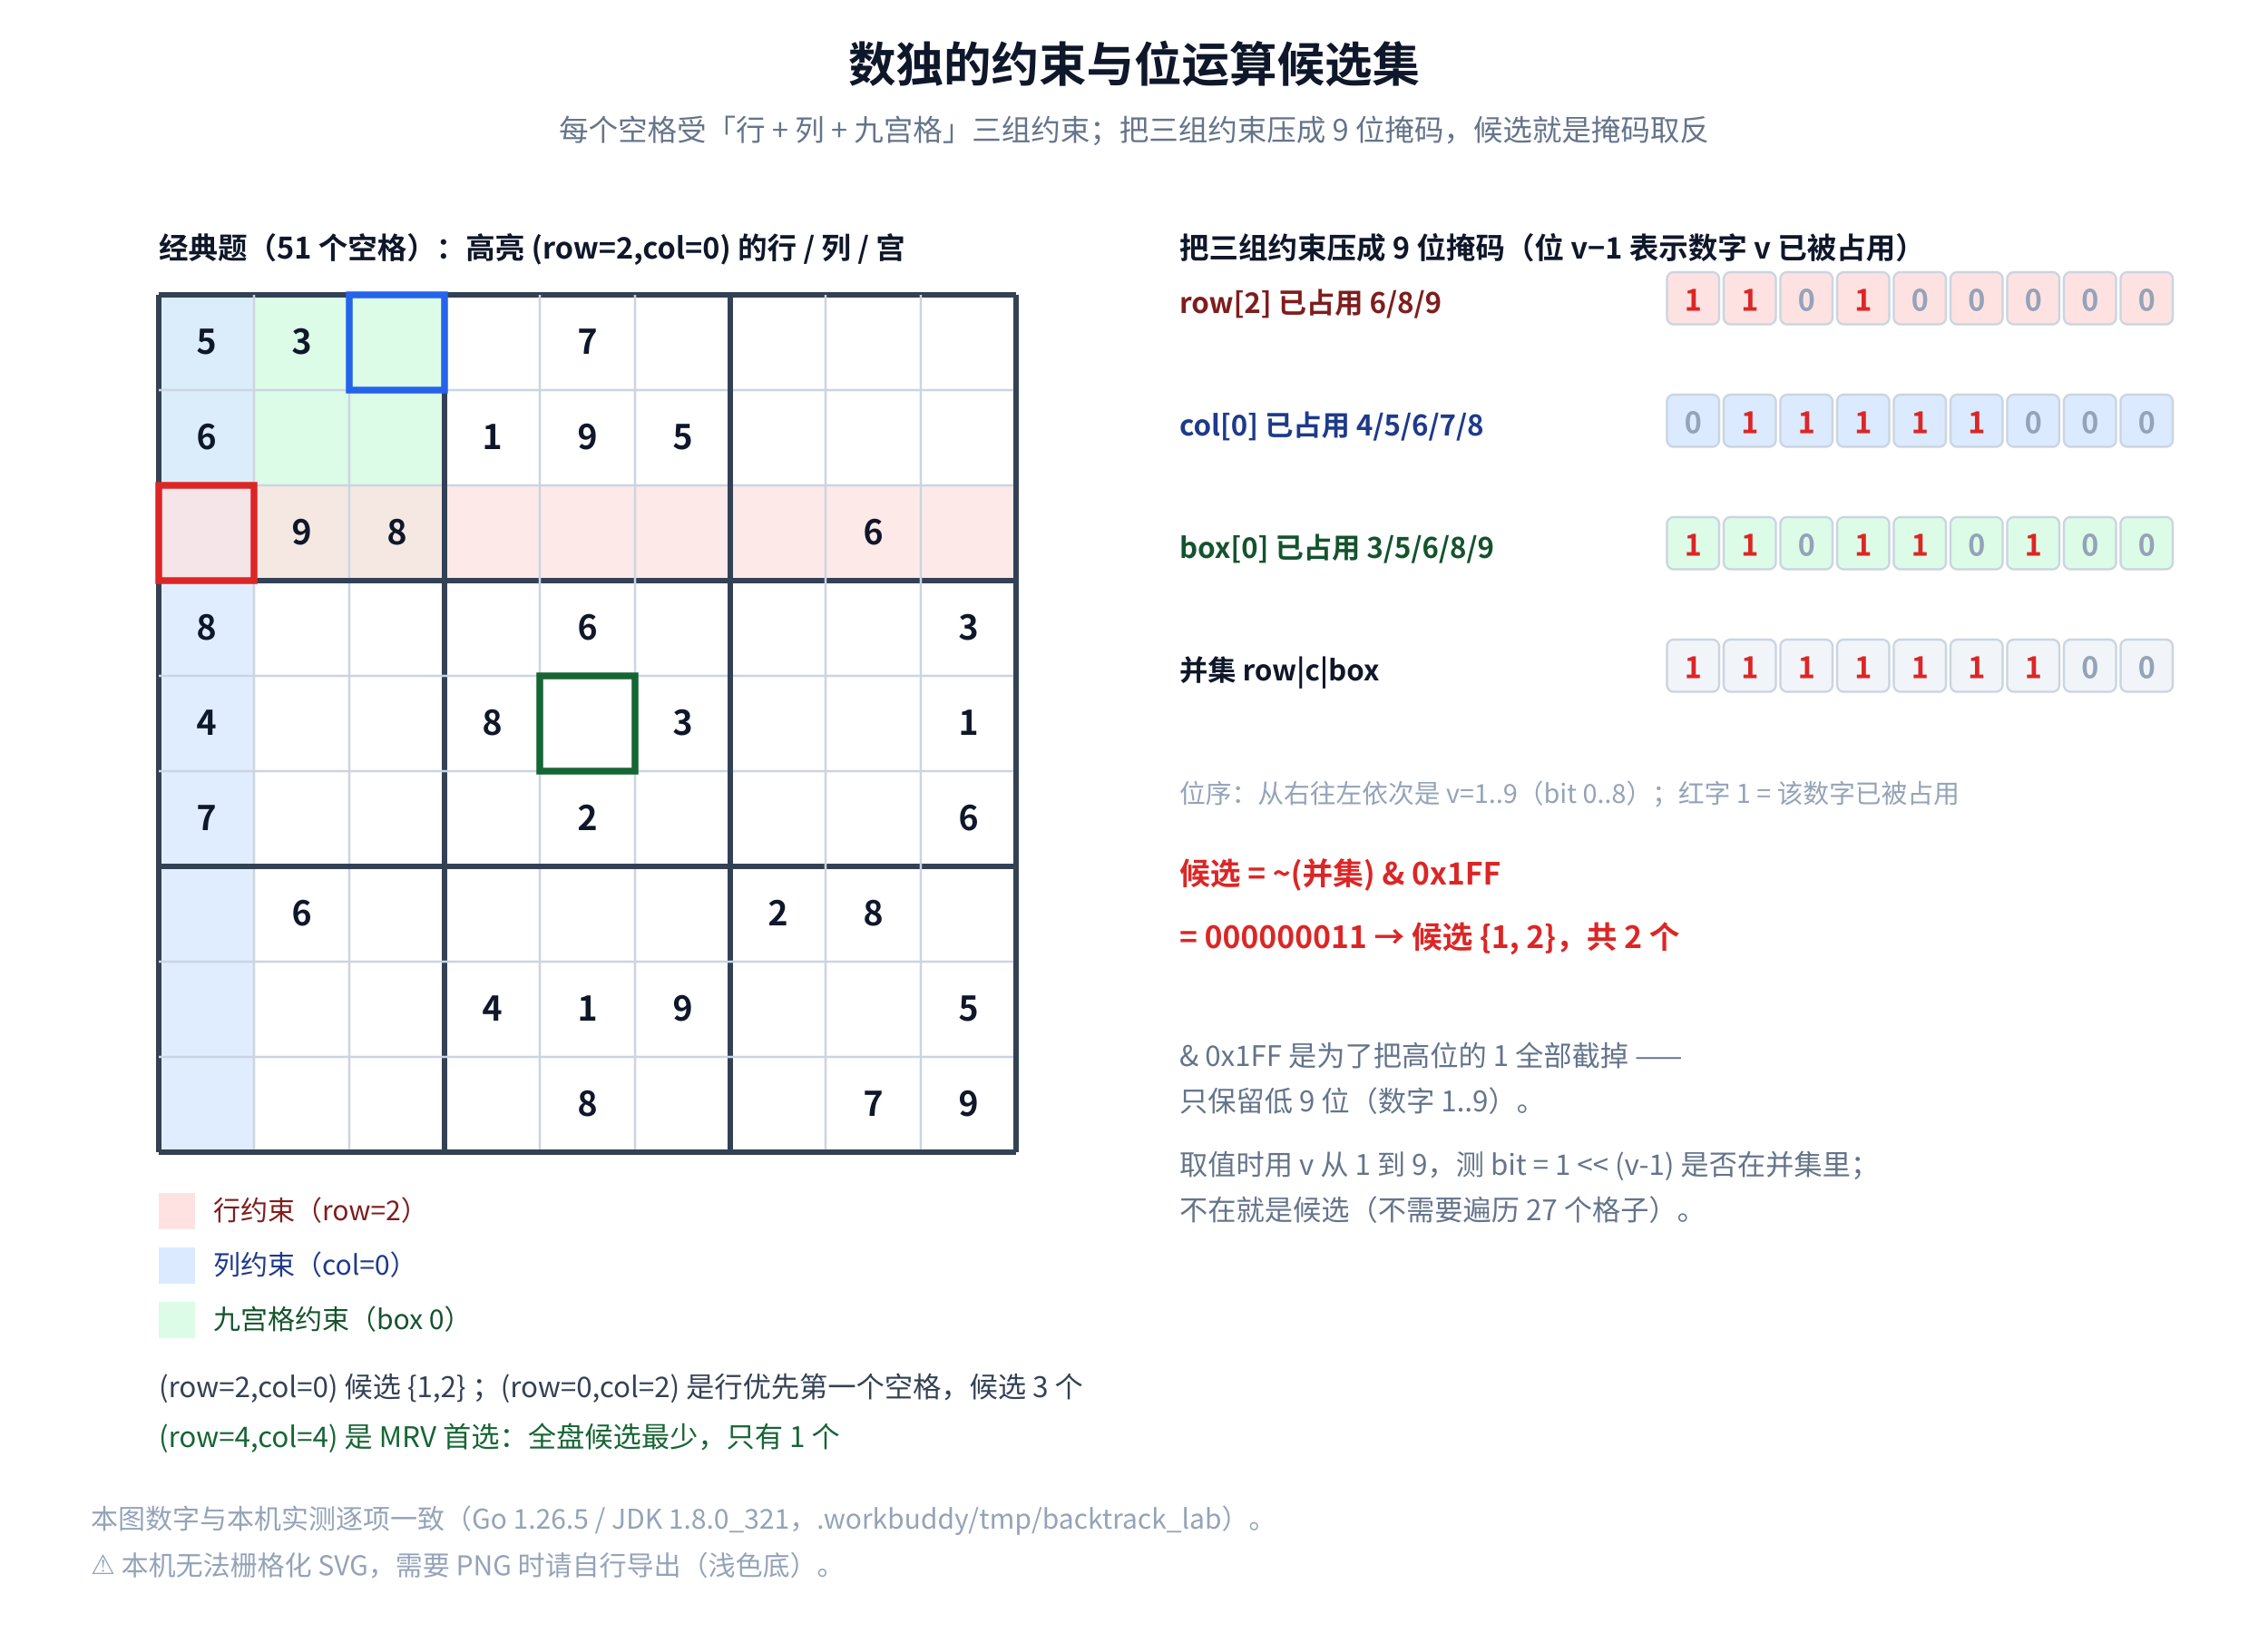
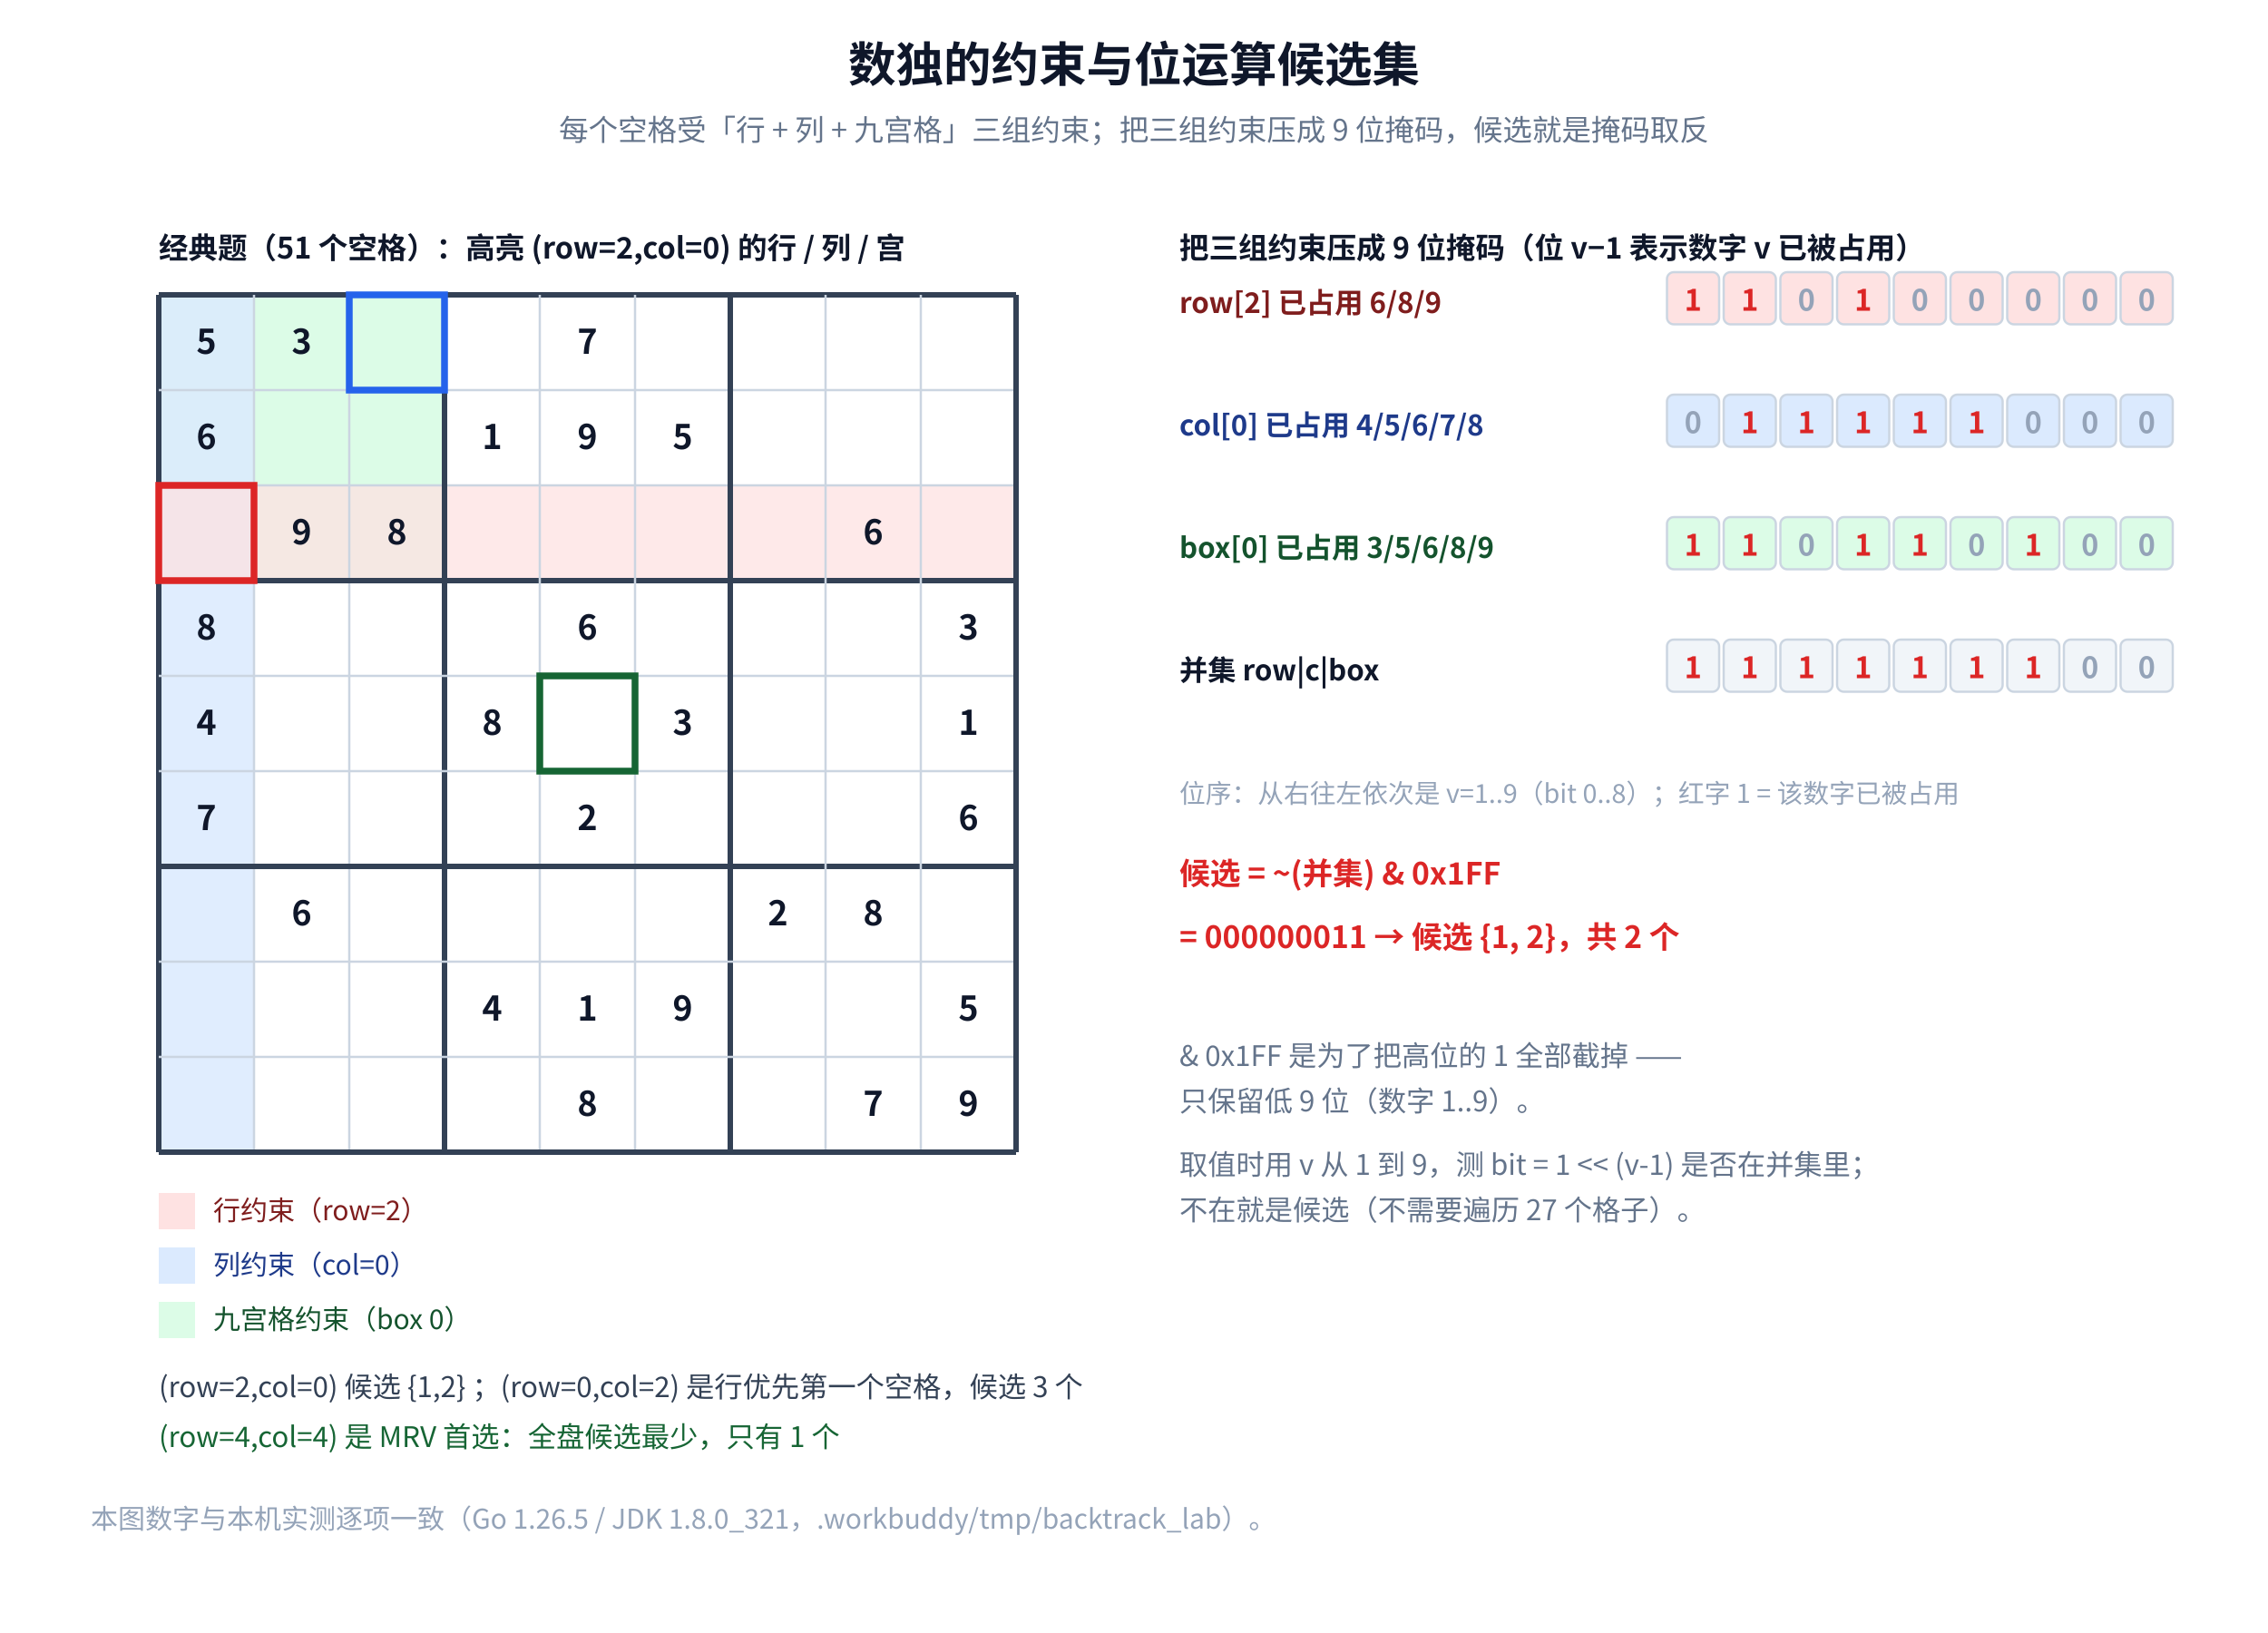
<svg xmlns="http://www.w3.org/2000/svg" viewBox="0 0 1000 720" width="1000" height="720" font-family="Microsoft YaHei, PingFang SC, Noto Sans CJK SC, sans-serif">
  <rect x="0" y="0" width="1000" height="720" fill="#ffffff" />
  <text x="500" y="36" font-size="21" fill="#0f172a" text-anchor="middle" font-weight="bold">数独的约束与位运算候选集</text>
  <text x="500" y="62" font-size="13" fill="#64748b" text-anchor="middle" font-weight="normal">每个空格受「行 + 列 + 九宫格」三组约束；把三组约束压成 9 位掩码，候选就是掩码取反</text>
  <text x="70" y="114" font-size="13" fill="#0f172a" text-anchor="start" font-weight="bold">经典题（51 个空格）：高亮 (row=2,col=0) 的行 / 列 / 宫</text>
  <rect x="70" y="130" width="42" height="42" fill="#dcfce7" opacity="1.0" />
  <rect x="70" y="130" width="42" height="42" fill="#dbeafe" opacity="0.85" />
  <rect x="112" y="130" width="42" height="42" fill="#dcfce7" opacity="1.0" />
  <rect x="154" y="130" width="42" height="42" fill="#dcfce7" opacity="1.0" />
  <rect x="70" y="172" width="42" height="42" fill="#dcfce7" opacity="1.0" />
  <rect x="70" y="172" width="42" height="42" fill="#dbeafe" opacity="0.85" />
  <rect x="112" y="172" width="42" height="42" fill="#dcfce7" opacity="1.0" />
  <rect x="154" y="172" width="42" height="42" fill="#dcfce7" opacity="1.0" />
  <rect x="70" y="214" width="42" height="42" fill="#dcfce7" opacity="1.0" />
  <rect x="70" y="214" width="42" height="42" fill="#dbeafe" opacity="0.85" />
  <rect x="70" y="214" width="42" height="42" fill="#fee2e2" opacity="0.75" />
  <rect x="112" y="214" width="42" height="42" fill="#dcfce7" opacity="1.0" />
  <rect x="112" y="214" width="42" height="42" fill="#fee2e2" opacity="0.75" />
  <rect x="154" y="214" width="42" height="42" fill="#dcfce7" opacity="1.0" />
  <rect x="154" y="214" width="42" height="42" fill="#fee2e2" opacity="0.75" />
  <rect x="196" y="214" width="42" height="42" fill="#fee2e2" opacity="0.75" />
  <rect x="238" y="214" width="42" height="42" fill="#fee2e2" opacity="0.75" />
  <rect x="280" y="214" width="42" height="42" fill="#fee2e2" opacity="0.75" />
  <rect x="322" y="214" width="42" height="42" fill="#fee2e2" opacity="0.75" />
  <rect x="364" y="214" width="42" height="42" fill="#fee2e2" opacity="0.75" />
  <rect x="406" y="214" width="42" height="42" fill="#fee2e2" opacity="0.75" />
  <rect x="70" y="256" width="42" height="42" fill="#dbeafe" opacity="0.85" />
  <rect x="70" y="298" width="42" height="42" fill="#dbeafe" opacity="0.85" />
  <rect x="70" y="340" width="42" height="42" fill="#dbeafe" opacity="0.85" />
  <rect x="70" y="382" width="42" height="42" fill="#dbeafe" opacity="0.85" />
  <rect x="70" y="424" width="42" height="42" fill="#dbeafe" opacity="0.85" />
  <rect x="70" y="466" width="42" height="42" fill="#dbeafe" opacity="0.85" />
  <line x1="70" y1="130" x2="70" y2="508" stroke="#334155" stroke-width="2.4" />
  <line x1="70" y1="130" x2="448" y2="130" stroke="#334155" stroke-width="2.4" />
  <line x1="112" y1="130" x2="112" y2="508" stroke="#cbd5e1" stroke-width="1" />
  <line x1="70" y1="172" x2="448" y2="172" stroke="#cbd5e1" stroke-width="1" />
  <line x1="154" y1="130" x2="154" y2="508" stroke="#cbd5e1" stroke-width="1" />
  <line x1="70" y1="214" x2="448" y2="214" stroke="#cbd5e1" stroke-width="1" />
  <line x1="196" y1="130" x2="196" y2="508" stroke="#334155" stroke-width="2.4" />
  <line x1="70" y1="256" x2="448" y2="256" stroke="#334155" stroke-width="2.4" />
  <line x1="238" y1="130" x2="238" y2="508" stroke="#cbd5e1" stroke-width="1" />
  <line x1="70" y1="298" x2="448" y2="298" stroke="#cbd5e1" stroke-width="1" />
  <line x1="280" y1="130" x2="280" y2="508" stroke="#cbd5e1" stroke-width="1" />
  <line x1="70" y1="340" x2="448" y2="340" stroke="#cbd5e1" stroke-width="1" />
  <line x1="322" y1="130" x2="322" y2="508" stroke="#334155" stroke-width="2.4" />
  <line x1="70" y1="382" x2="448" y2="382" stroke="#334155" stroke-width="2.4" />
  <line x1="364" y1="130" x2="364" y2="508" stroke="#cbd5e1" stroke-width="1" />
  <line x1="70" y1="424" x2="448" y2="424" stroke="#cbd5e1" stroke-width="1" />
  <line x1="406" y1="130" x2="406" y2="508" stroke="#cbd5e1" stroke-width="1" />
  <line x1="70" y1="466" x2="448" y2="466" stroke="#cbd5e1" stroke-width="1" />
  <line x1="448" y1="130" x2="448" y2="508" stroke="#334155" stroke-width="2.4" />
  <line x1="70" y1="508" x2="448" y2="508" stroke="#334155" stroke-width="2.4" />
  <text x="91.0" y="156.0" font-size="15" fill="#0f172a" text-anchor="middle" font-weight="bold">5</text>
  <text x="133.0" y="156.0" font-size="15" fill="#0f172a" text-anchor="middle" font-weight="bold">3</text>
  <text x="259.0" y="156.0" font-size="15" fill="#0f172a" text-anchor="middle" font-weight="bold">7</text>
  <text x="91.0" y="198.0" font-size="15" fill="#0f172a" text-anchor="middle" font-weight="bold">6</text>
  <text x="217.0" y="198.0" font-size="15" fill="#0f172a" text-anchor="middle" font-weight="bold">1</text>
  <text x="259.0" y="198.0" font-size="15" fill="#0f172a" text-anchor="middle" font-weight="bold">9</text>
  <text x="301.0" y="198.0" font-size="15" fill="#0f172a" text-anchor="middle" font-weight="bold">5</text>
  <text x="133.0" y="240.0" font-size="15" fill="#0f172a" text-anchor="middle" font-weight="bold">9</text>
  <text x="175.0" y="240.0" font-size="15" fill="#0f172a" text-anchor="middle" font-weight="bold">8</text>
  <text x="385.0" y="240.0" font-size="15" fill="#0f172a" text-anchor="middle" font-weight="bold">6</text>
  <text x="91.0" y="282.0" font-size="15" fill="#0f172a" text-anchor="middle" font-weight="bold">8</text>
  <text x="259.0" y="282.0" font-size="15" fill="#0f172a" text-anchor="middle" font-weight="bold">6</text>
  <text x="427.0" y="282.0" font-size="15" fill="#0f172a" text-anchor="middle" font-weight="bold">3</text>
  <text x="91.0" y="324.0" font-size="15" fill="#0f172a" text-anchor="middle" font-weight="bold">4</text>
  <text x="217.0" y="324.0" font-size="15" fill="#0f172a" text-anchor="middle" font-weight="bold">8</text>
  <text x="301.0" y="324.0" font-size="15" fill="#0f172a" text-anchor="middle" font-weight="bold">3</text>
  <text x="427.0" y="324.0" font-size="15" fill="#0f172a" text-anchor="middle" font-weight="bold">1</text>
  <text x="91.0" y="366.0" font-size="15" fill="#0f172a" text-anchor="middle" font-weight="bold">7</text>
  <text x="259.0" y="366.0" font-size="15" fill="#0f172a" text-anchor="middle" font-weight="bold">2</text>
  <text x="427.0" y="366.0" font-size="15" fill="#0f172a" text-anchor="middle" font-weight="bold">6</text>
  <text x="133.0" y="408.0" font-size="15" fill="#0f172a" text-anchor="middle" font-weight="bold">6</text>
  <text x="343.0" y="408.0" font-size="15" fill="#0f172a" text-anchor="middle" font-weight="bold">2</text>
  <text x="385.0" y="408.0" font-size="15" fill="#0f172a" text-anchor="middle" font-weight="bold">8</text>
  <text x="217.0" y="450.0" font-size="15" fill="#0f172a" text-anchor="middle" font-weight="bold">4</text>
  <text x="259.0" y="450.0" font-size="15" fill="#0f172a" text-anchor="middle" font-weight="bold">1</text>
  <text x="301.0" y="450.0" font-size="15" fill="#0f172a" text-anchor="middle" font-weight="bold">9</text>
  <text x="427.0" y="450.0" font-size="15" fill="#0f172a" text-anchor="middle" font-weight="bold">5</text>
  <text x="259.0" y="492.0" font-size="15" fill="#0f172a" text-anchor="middle" font-weight="bold">8</text>
  <text x="385.0" y="492.0" font-size="15" fill="#0f172a" text-anchor="middle" font-weight="bold">7</text>
  <text x="427.0" y="492.0" font-size="15" fill="#0f172a" text-anchor="middle" font-weight="bold">9</text>
  <rect x="70" y="214" width="42" height="42" fill="none" stroke="#dc2626" stroke-width="3" />
  <rect x="154" y="130" width="42" height="42" fill="none" stroke="#2563eb" stroke-width="3" />
  <rect x="238" y="298" width="42" height="42" fill="none" stroke="#166534" stroke-width="3" />
  <rect x="70" y="526" width="16" height="16" fill="#fee2e2" />
  <text x="94" y="538" font-size="12" fill="#7f1d1d" text-anchor="start" font-weight="normal">行约束（row=2）</text>
  <rect x="70" y="550" width="16" height="16" fill="#dbeafe" />
  <text x="94" y="562" font-size="12" fill="#1e3a8a" text-anchor="start" font-weight="normal">列约束（col=0）</text>
  <rect x="70" y="574" width="16" height="16" fill="#dcfce7" />
  <text x="94" y="586" font-size="12" fill="#14532d" text-anchor="start" font-weight="normal">九宫格约束（box 0）</text>
  <text x="70" y="616" font-size="12.5" fill="#334155" text-anchor="start" font-weight="normal">(row=2,col=0) 候选 {1,2} ；(row=0,col=2) 是行优先第一个空格，候选 3 个</text>
  <text x="70" y="638" font-size="12.5" fill="#166534" text-anchor="start" font-weight="normal">(row=4,col=4) 是 MRV 首选：全盘候选最少，只有 1 个</text>
  <text x="520" y="114" font-size="13" fill="#0f172a" text-anchor="start" font-weight="bold">把三组约束压成 9 位掩码（位 v−1 表示数字 v 已被占用）</text>
  <text x="520" y="138" font-size="12.5" fill="#7f1d1d" text-anchor="start" font-weight="bold">row[2] 已占用 6/8/9</text>
  <rect x="735" y="120" width="23" height="23" fill="#fee2e2" stroke="#cbd5e1" stroke-width="1" rx="3" />
  <text x="746.5" y="137" font-size="13" fill="#dc2626" text-anchor="middle" font-weight="bold">1</text>
  <rect x="760" y="120" width="23" height="23" fill="#fee2e2" stroke="#cbd5e1" stroke-width="1" rx="3" />
  <text x="771.5" y="137" font-size="13" fill="#dc2626" text-anchor="middle" font-weight="bold">1</text>
  <rect x="785" y="120" width="23" height="23" fill="#fee2e2" stroke="#cbd5e1" stroke-width="1" rx="3" />
  <text x="796.5" y="137" font-size="13" fill="#94a3b8" text-anchor="middle" font-weight="bold">0</text>
  <rect x="810" y="120" width="23" height="23" fill="#fee2e2" stroke="#cbd5e1" stroke-width="1" rx="3" />
  <text x="821.5" y="137" font-size="13" fill="#dc2626" text-anchor="middle" font-weight="bold">1</text>
  <rect x="835" y="120" width="23" height="23" fill="#fee2e2" stroke="#cbd5e1" stroke-width="1" rx="3" />
  <text x="846.5" y="137" font-size="13" fill="#94a3b8" text-anchor="middle" font-weight="bold">0</text>
  <rect x="860" y="120" width="23" height="23" fill="#fee2e2" stroke="#cbd5e1" stroke-width="1" rx="3" />
  <text x="871.5" y="137" font-size="13" fill="#94a3b8" text-anchor="middle" font-weight="bold">0</text>
  <rect x="885" y="120" width="23" height="23" fill="#fee2e2" stroke="#cbd5e1" stroke-width="1" rx="3" />
  <text x="896.5" y="137" font-size="13" fill="#94a3b8" text-anchor="middle" font-weight="bold">0</text>
  <rect x="910" y="120" width="23" height="23" fill="#fee2e2" stroke="#cbd5e1" stroke-width="1" rx="3" />
  <text x="921.5" y="137" font-size="13" fill="#94a3b8" text-anchor="middle" font-weight="bold">0</text>
  <rect x="935" y="120" width="23" height="23" fill="#fee2e2" stroke="#cbd5e1" stroke-width="1" rx="3" />
  <text x="946.5" y="137" font-size="13" fill="#94a3b8" text-anchor="middle" font-weight="bold">0</text>
  <text x="520" y="192" font-size="12.5" fill="#1e3a8a" text-anchor="start" font-weight="bold">col[0] 已占用 4/5/6/7/8</text>
  <rect x="735" y="174" width="23" height="23" fill="#dbeafe" stroke="#cbd5e1" stroke-width="1" rx="3" />
  <text x="746.5" y="191" font-size="13" fill="#94a3b8" text-anchor="middle" font-weight="bold">0</text>
  <rect x="760" y="174" width="23" height="23" fill="#dbeafe" stroke="#cbd5e1" stroke-width="1" rx="3" />
  <text x="771.5" y="191" font-size="13" fill="#dc2626" text-anchor="middle" font-weight="bold">1</text>
  <rect x="785" y="174" width="23" height="23" fill="#dbeafe" stroke="#cbd5e1" stroke-width="1" rx="3" />
  <text x="796.5" y="191" font-size="13" fill="#dc2626" text-anchor="middle" font-weight="bold">1</text>
  <rect x="810" y="174" width="23" height="23" fill="#dbeafe" stroke="#cbd5e1" stroke-width="1" rx="3" />
  <text x="821.5" y="191" font-size="13" fill="#dc2626" text-anchor="middle" font-weight="bold">1</text>
  <rect x="835" y="174" width="23" height="23" fill="#dbeafe" stroke="#cbd5e1" stroke-width="1" rx="3" />
  <text x="846.5" y="191" font-size="13" fill="#dc2626" text-anchor="middle" font-weight="bold">1</text>
  <rect x="860" y="174" width="23" height="23" fill="#dbeafe" stroke="#cbd5e1" stroke-width="1" rx="3" />
  <text x="871.5" y="191" font-size="13" fill="#dc2626" text-anchor="middle" font-weight="bold">1</text>
  <rect x="885" y="174" width="23" height="23" fill="#dbeafe" stroke="#cbd5e1" stroke-width="1" rx="3" />
  <text x="896.5" y="191" font-size="13" fill="#94a3b8" text-anchor="middle" font-weight="bold">0</text>
  <rect x="910" y="174" width="23" height="23" fill="#dbeafe" stroke="#cbd5e1" stroke-width="1" rx="3" />
  <text x="921.5" y="191" font-size="13" fill="#94a3b8" text-anchor="middle" font-weight="bold">0</text>
  <rect x="935" y="174" width="23" height="23" fill="#dbeafe" stroke="#cbd5e1" stroke-width="1" rx="3" />
  <text x="946.5" y="191" font-size="13" fill="#94a3b8" text-anchor="middle" font-weight="bold">0</text>
  <text x="520" y="246" font-size="12.5" fill="#14532d" text-anchor="start" font-weight="bold">box[0] 已占用 3/5/6/8/9</text>
  <rect x="735" y="228" width="23" height="23" fill="#dcfce7" stroke="#cbd5e1" stroke-width="1" rx="3" />
  <text x="746.5" y="245" font-size="13" fill="#dc2626" text-anchor="middle" font-weight="bold">1</text>
  <rect x="760" y="228" width="23" height="23" fill="#dcfce7" stroke="#cbd5e1" stroke-width="1" rx="3" />
  <text x="771.5" y="245" font-size="13" fill="#dc2626" text-anchor="middle" font-weight="bold">1</text>
  <rect x="785" y="228" width="23" height="23" fill="#dcfce7" stroke="#cbd5e1" stroke-width="1" rx="3" />
  <text x="796.5" y="245" font-size="13" fill="#94a3b8" text-anchor="middle" font-weight="bold">0</text>
  <rect x="810" y="228" width="23" height="23" fill="#dcfce7" stroke="#cbd5e1" stroke-width="1" rx="3" />
  <text x="821.5" y="245" font-size="13" fill="#dc2626" text-anchor="middle" font-weight="bold">1</text>
  <rect x="835" y="228" width="23" height="23" fill="#dcfce7" stroke="#cbd5e1" stroke-width="1" rx="3" />
  <text x="846.5" y="245" font-size="13" fill="#dc2626" text-anchor="middle" font-weight="bold">1</text>
  <rect x="860" y="228" width="23" height="23" fill="#dcfce7" stroke="#cbd5e1" stroke-width="1" rx="3" />
  <text x="871.5" y="245" font-size="13" fill="#94a3b8" text-anchor="middle" font-weight="bold">0</text>
  <rect x="885" y="228" width="23" height="23" fill="#dcfce7" stroke="#cbd5e1" stroke-width="1" rx="3" />
  <text x="896.5" y="245" font-size="13" fill="#dc2626" text-anchor="middle" font-weight="bold">1</text>
  <rect x="910" y="228" width="23" height="23" fill="#dcfce7" stroke="#cbd5e1" stroke-width="1" rx="3" />
  <text x="921.5" y="245" font-size="13" fill="#94a3b8" text-anchor="middle" font-weight="bold">0</text>
  <rect x="935" y="228" width="23" height="23" fill="#dcfce7" stroke="#cbd5e1" stroke-width="1" rx="3" />
  <text x="946.5" y="245" font-size="13" fill="#94a3b8" text-anchor="middle" font-weight="bold">0</text>
  <text x="520" y="300" font-size="12.5" fill="#0f172a" text-anchor="start" font-weight="bold">并集 row|c|box</text>
  <rect x="735" y="282" width="23" height="23" fill="#f1f5f9" stroke="#cbd5e1" stroke-width="1" rx="3" />
  <text x="746.5" y="299" font-size="13" fill="#dc2626" text-anchor="middle" font-weight="bold">1</text>
  <rect x="760" y="282" width="23" height="23" fill="#f1f5f9" stroke="#cbd5e1" stroke-width="1" rx="3" />
  <text x="771.5" y="299" font-size="13" fill="#dc2626" text-anchor="middle" font-weight="bold">1</text>
  <rect x="785" y="282" width="23" height="23" fill="#f1f5f9" stroke="#cbd5e1" stroke-width="1" rx="3" />
  <text x="796.5" y="299" font-size="13" fill="#dc2626" text-anchor="middle" font-weight="bold">1</text>
  <rect x="810" y="282" width="23" height="23" fill="#f1f5f9" stroke="#cbd5e1" stroke-width="1" rx="3" />
  <text x="821.5" y="299" font-size="13" fill="#dc2626" text-anchor="middle" font-weight="bold">1</text>
  <rect x="835" y="282" width="23" height="23" fill="#f1f5f9" stroke="#cbd5e1" stroke-width="1" rx="3" />
  <text x="846.5" y="299" font-size="13" fill="#dc2626" text-anchor="middle" font-weight="bold">1</text>
  <rect x="860" y="282" width="23" height="23" fill="#f1f5f9" stroke="#cbd5e1" stroke-width="1" rx="3" />
  <text x="871.5" y="299" font-size="13" fill="#dc2626" text-anchor="middle" font-weight="bold">1</text>
  <rect x="885" y="282" width="23" height="23" fill="#f1f5f9" stroke="#cbd5e1" stroke-width="1" rx="3" />
  <text x="896.5" y="299" font-size="13" fill="#dc2626" text-anchor="middle" font-weight="bold">1</text>
  <rect x="910" y="282" width="23" height="23" fill="#f1f5f9" stroke="#cbd5e1" stroke-width="1" rx="3" />
  <text x="921.5" y="299" font-size="13" fill="#94a3b8" text-anchor="middle" font-weight="bold">0</text>
  <rect x="935" y="282" width="23" height="23" fill="#f1f5f9" stroke="#cbd5e1" stroke-width="1" rx="3" />
  <text x="946.5" y="299" font-size="13" fill="#94a3b8" text-anchor="middle" font-weight="bold">0</text>
  <text x="520" y="354" font-size="11.5" fill="#94a3b8" text-anchor="start" font-weight="normal">位序：从右往左依次是 v=1..9（bit 0..8）；红字 1 = 该数字已被占用</text>
  <text x="520" y="390" font-size="13.5" fill="#dc2626" text-anchor="start" font-weight="bold">候选 = ~(并集) &amp; 0x1FF</text>
  <text x="520" y="418" font-size="13.5" fill="#dc2626" text-anchor="start" font-weight="bold">= 000000011 → 候选 {1, 2}，共 2 个</text>
  <text x="520" y="470" font-size="12.5" fill="#64748b" text-anchor="start" font-weight="normal">&amp; 0x1FF 是为了把高位的 1 全部截掉 ——</text>
  <text x="520" y="490" font-size="12.5" fill="#64748b" text-anchor="start" font-weight="normal">只保留低 9 位（数字 1..9）。</text>
  <text x="520" y="518" font-size="12.5" fill="#64748b" text-anchor="start" font-weight="normal">取值时用 v 从 1 到 9，测 bit = 1 &lt;&lt; (v-1) 是否在并集里；</text>
  <text x="520" y="538" font-size="12.5" fill="#64748b" text-anchor="start" font-weight="normal">不在就是候选（不需要遍历 27 个格子）。</text>
  <text x="40" y="674" font-size="12" fill="#94a3b8" text-anchor="start" font-weight="normal">本图数字与本机实测逐项一致（Go 1.26.5 / JDK 1.8.0_321，.workbuddy/tmp/backtrack_lab）。</text>
-   <text x="40" y="694" font-size="12" fill="#94a3b8" text-anchor="start" font-weight="normal">⚠️ 本机无法栅格化 SVG，需要 PNG 时请自行导出（浅色底）。</text>
</svg>
